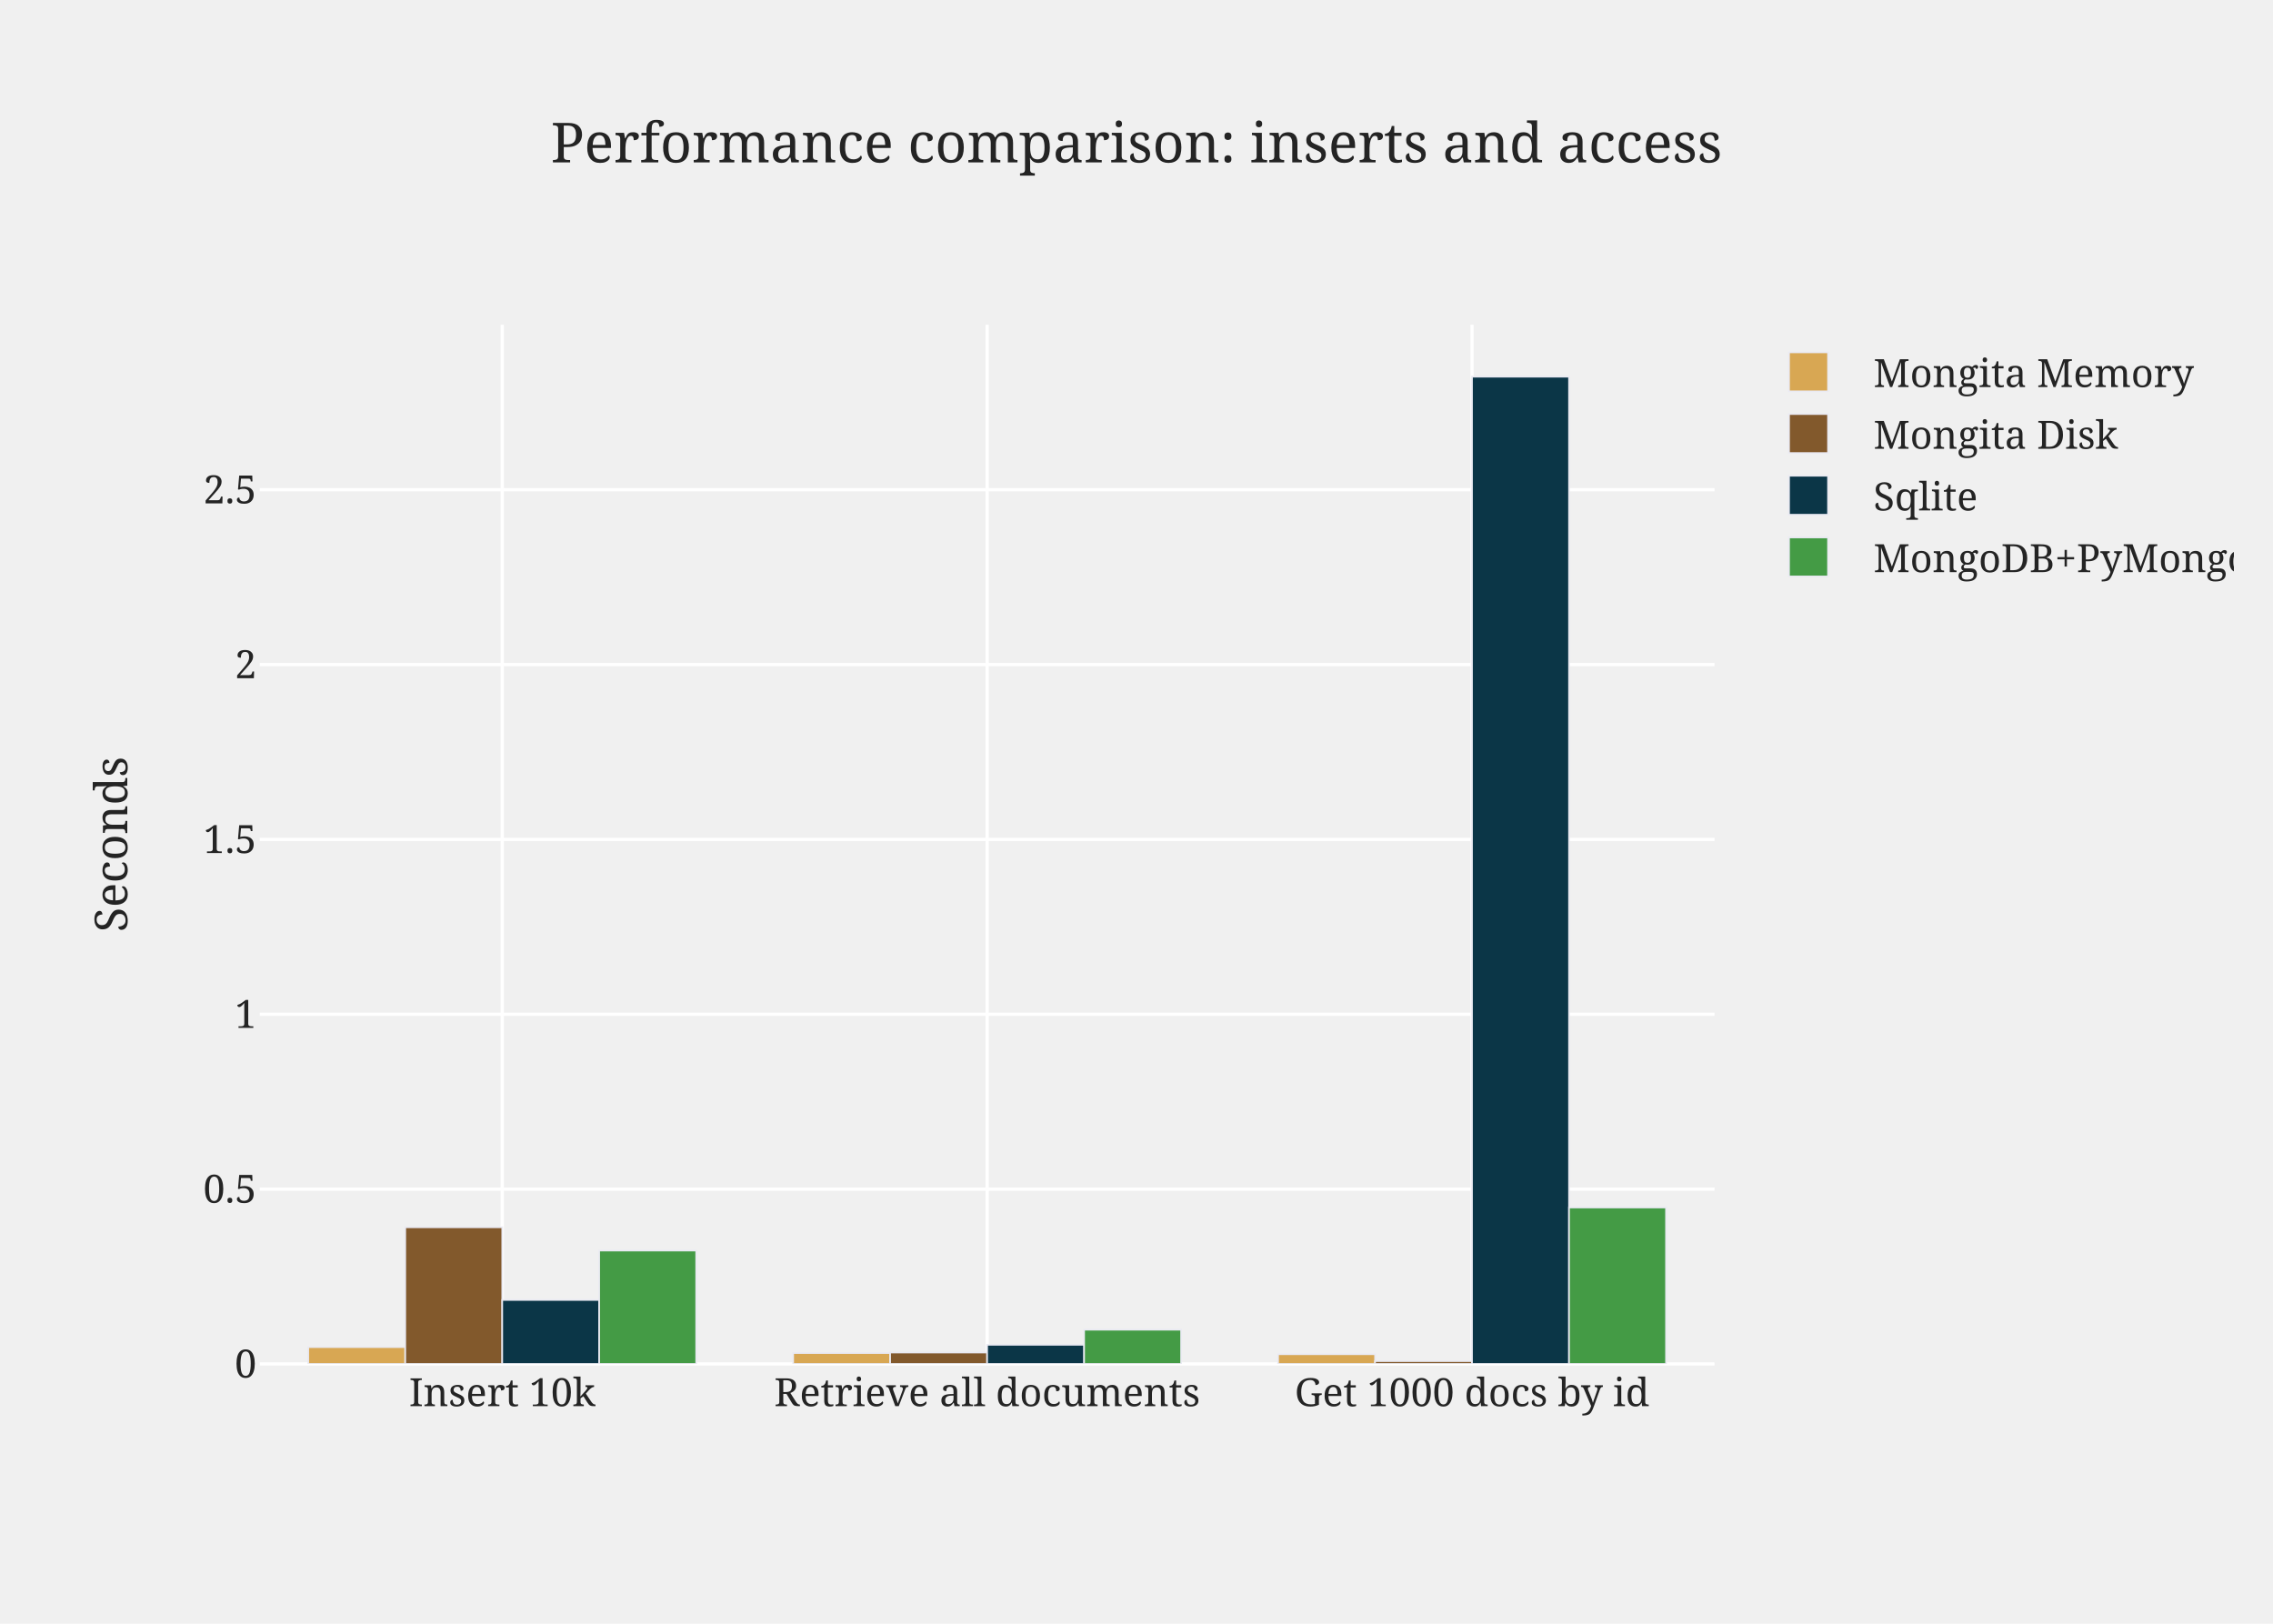
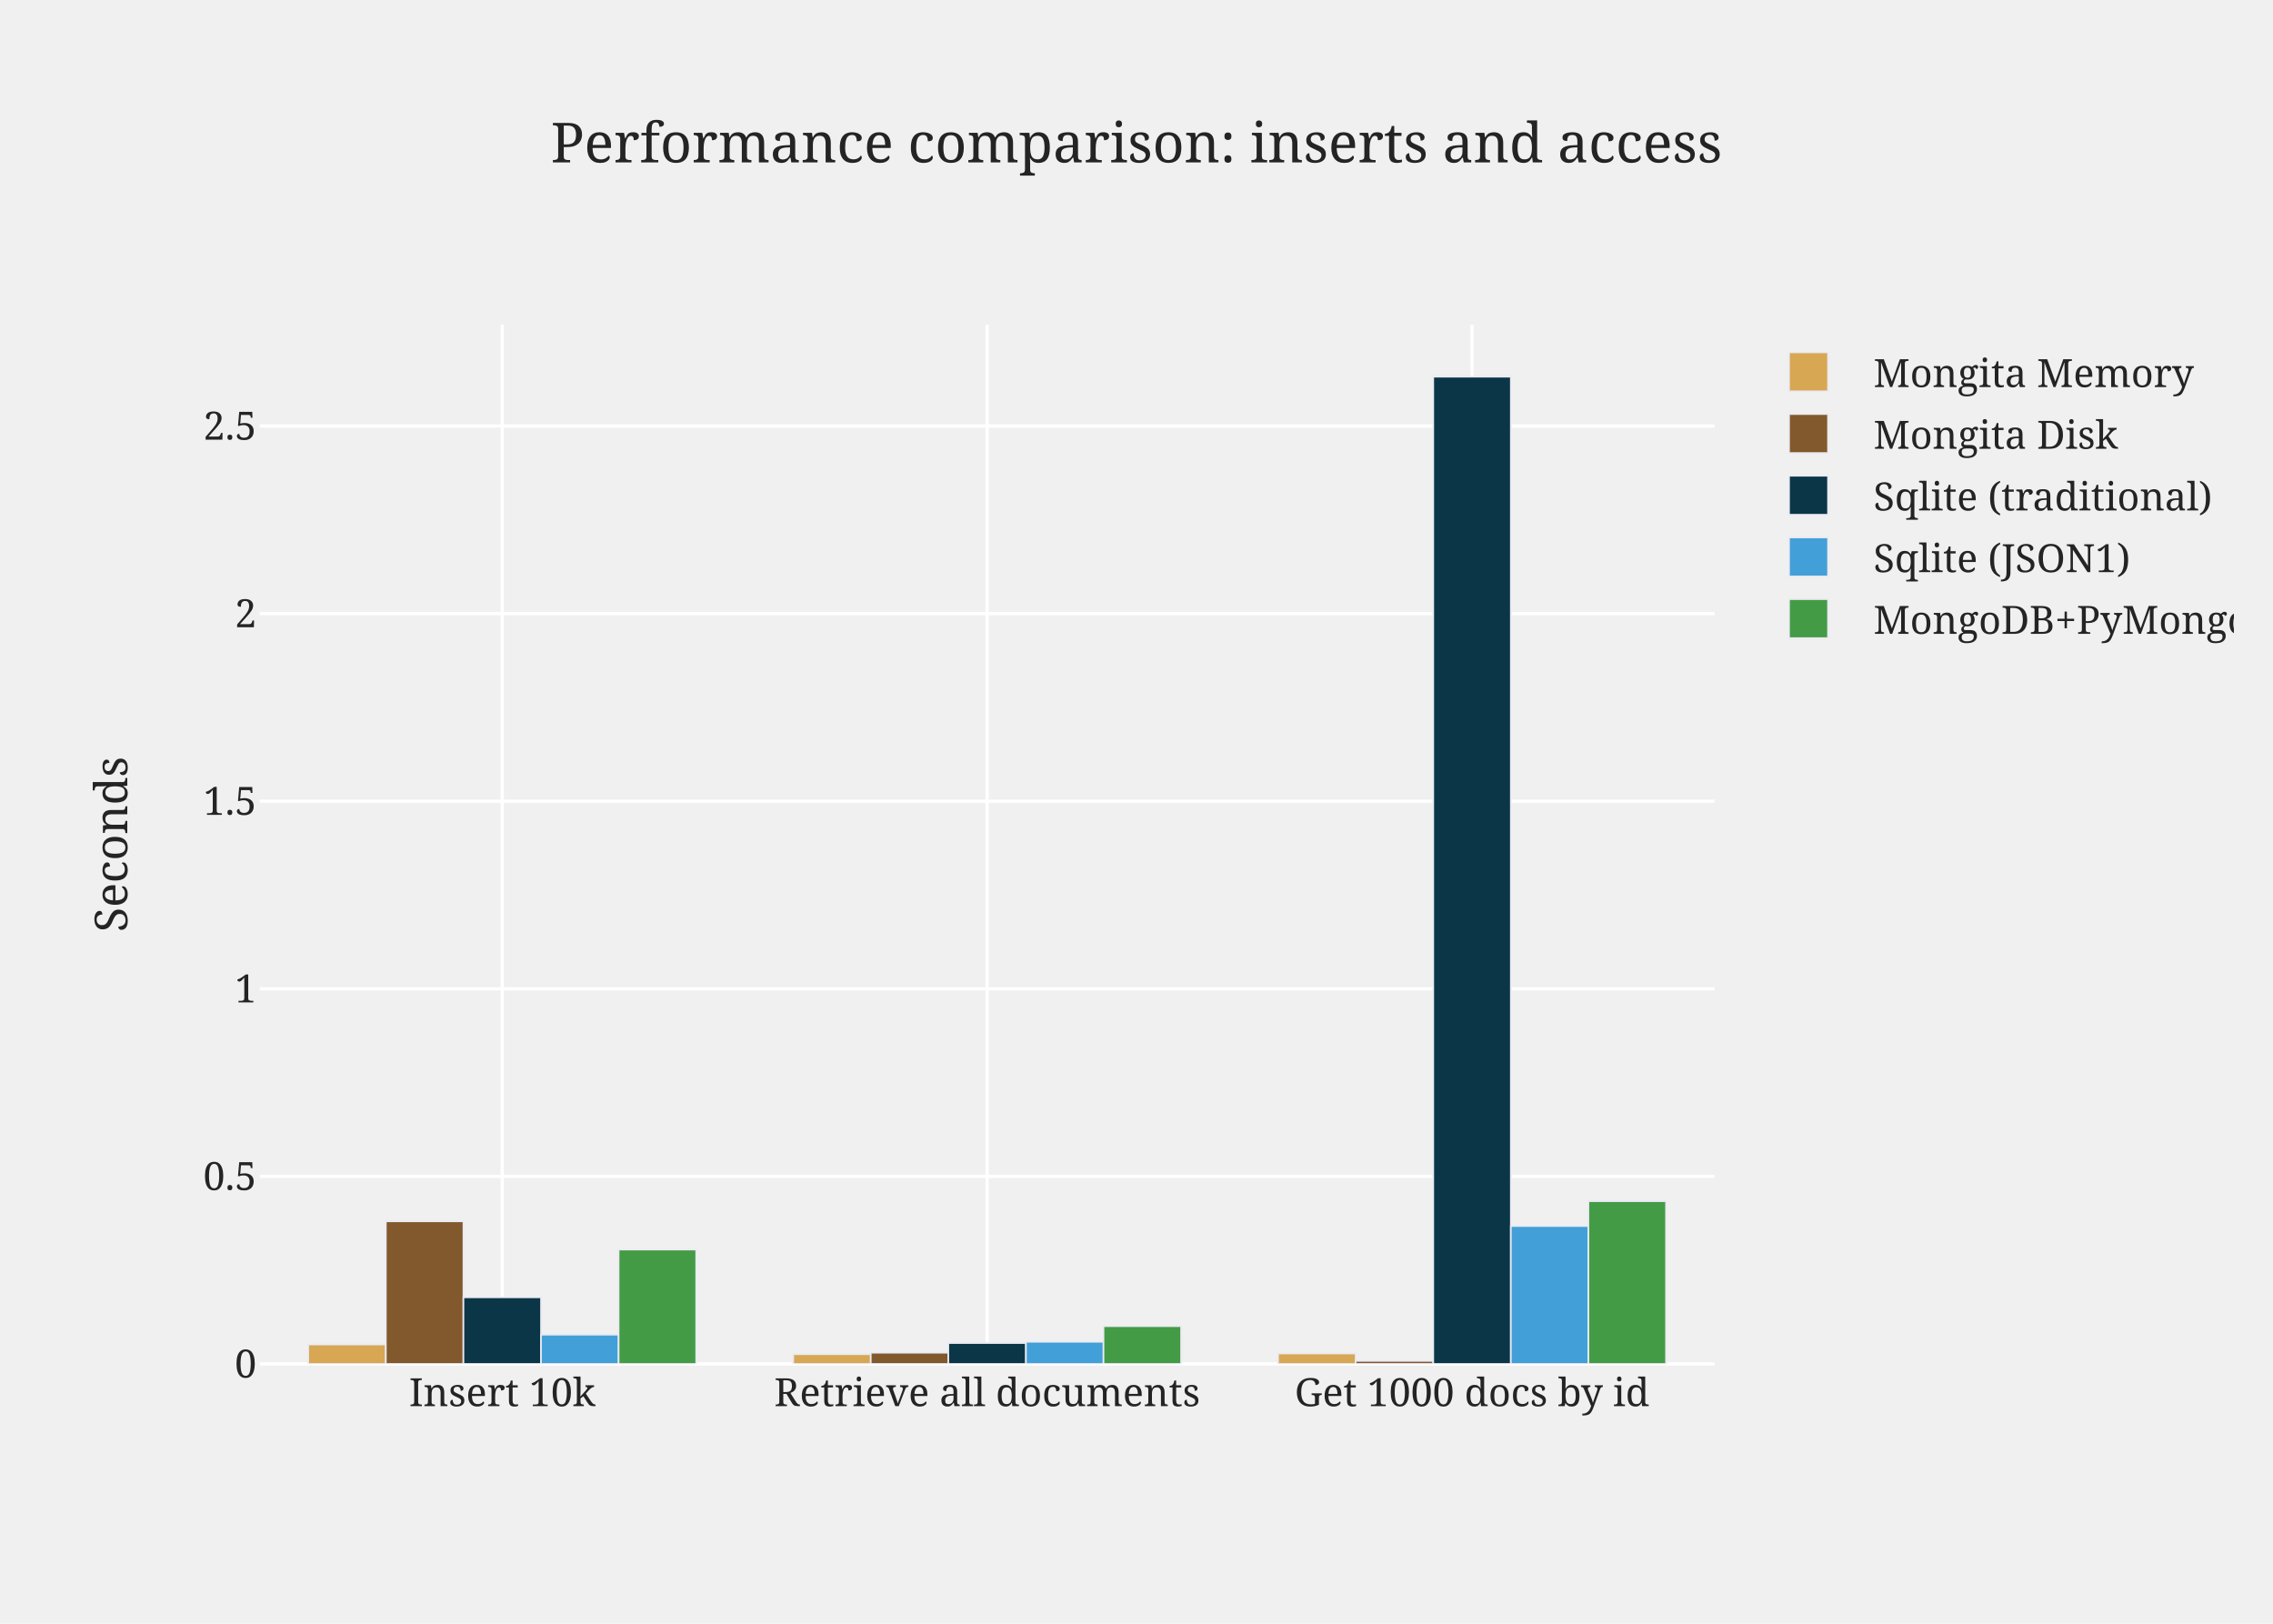
<svg xmlns="http://www.w3.org/2000/svg" class="main-svg" width="700" height="500" style="" viewBox="0 0 700 500">
  <rect x="0" y="0" width="700" height="500" style="fill: rgb(240, 240, 240); fill-opacity: 1;" />
-   <defs id="defs-b05eef">
+   <defs id="defs-8ebc35">
    <g class="clips">
-       <clipPath id="clipb05eefxyplot" class="plotclip">
+       <clipPath id="clip8ebc35xyplot" class="plotclip">
        <rect width="448" height="320" />
      </clipPath>
-       <clipPath class="axesclip" id="clipb05eefx">
+       <clipPath class="axesclip" id="clip8ebc35x">
        <rect x="80" y="0" width="448" height="500" />
      </clipPath>
-       <clipPath class="axesclip" id="clipb05eefy">
+       <clipPath class="axesclip" id="clip8ebc35y">
        <rect x="0" y="100" width="700" height="320" />
      </clipPath>
-       <clipPath class="axesclip" id="clipb05eefxy">
+       <clipPath class="axesclip" id="clip8ebc35xy">
        <rect x="80" y="100" width="448" height="320" />
      </clipPath>
    </g>
    <g class="gradients" />
  </defs>
  <g class="bglayer" />
  <g class="layer-below">
    <g class="imagelayer" />
    <g class="shapelayer" />
  </g>
  <g class="cartesianlayer">
    <g class="subplot xy">
      <g class="layer-subplot">
        <g class="shapelayer" />
        <g class="imagelayer" />
      </g>
      <g class="gridlayer">
        <g class="x">
          <path class="xgrid crisp" transform="translate(154.67,0)" d="M0,100v320" style="stroke: rgb(255, 255, 255); stroke-opacity: 1; stroke-width: 1px;" />
          <path class="xgrid crisp" transform="translate(304,0)" d="M0,100v320" style="stroke: rgb(255, 255, 255); stroke-opacity: 1; stroke-width: 1px;" />
          <path class="xgrid crisp" transform="translate(453.33,0)" d="M0,100v320" style="stroke: rgb(255, 255, 255); stroke-opacity: 1; stroke-width: 1px;" />
        </g>
        <g class="y">
-           <path class="ygrid crisp" transform="translate(0,366.16)" d="M80,0h448" style="stroke: rgb(255, 255, 255); stroke-opacity: 1; stroke-width: 1px;" />
-           <path class="ygrid crisp" transform="translate(0,312.32)" d="M80,0h448" style="stroke: rgb(255, 255, 255); stroke-opacity: 1; stroke-width: 1px;" />
-           <path class="ygrid crisp" transform="translate(0,258.48)" d="M80,0h448" style="stroke: rgb(255, 255, 255); stroke-opacity: 1; stroke-width: 1px;" />
-           <path class="ygrid crisp" transform="translate(0,204.64)" d="M80,0h448" style="stroke: rgb(255, 255, 255); stroke-opacity: 1; stroke-width: 1px;" />
-           <path class="ygrid crisp" transform="translate(0,150.8)" d="M80,0h448" style="stroke: rgb(255, 255, 255); stroke-opacity: 1; stroke-width: 1px;" />
+           <path class="ygrid crisp" transform="translate(0,362.24)" d="M80,0h448" style="stroke: rgb(255, 255, 255); stroke-opacity: 1; stroke-width: 1px;" />
+           <path class="ygrid crisp" transform="translate(0,304.48)" d="M80,0h448" style="stroke: rgb(255, 255, 255); stroke-opacity: 1; stroke-width: 1px;" />
+           <path class="ygrid crisp" transform="translate(0,246.71)" d="M80,0h448" style="stroke: rgb(255, 255, 255); stroke-opacity: 1; stroke-width: 1px;" />
+           <path class="ygrid crisp" transform="translate(0,188.95)" d="M80,0h448" style="stroke: rgb(255, 255, 255); stroke-opacity: 1; stroke-width: 1px;" />
+           <path class="ygrid crisp" transform="translate(0,131.19)" d="M80,0h448" style="stroke: rgb(255, 255, 255); stroke-opacity: 1; stroke-width: 1px;" />
        </g>
      </g>
      <g class="zerolinelayer">
        <path class="yzl zl crisp" transform="translate(0,420)" d="M80,0h448" style="stroke: rgb(255, 255, 255); stroke-opacity: 1; stroke-width: 1px;" />
      </g>
      <path class="xlines-below" />
      <path class="ylines-below" />
      <g class="overlines-below" />
      <g class="xaxislayer-below" />
      <g class="yaxislayer-below" />
      <g class="overaxes-below" />
-       <g class="plot" transform="translate(80,100)" clip-path="url('#clipb05eefxyplot')">
+       <g class="plot" transform="translate(80,100)" clip-path="url('#clip8ebc35xyplot')">
        <g class="barlayer mlayer">
          <g class="trace bars" style="opacity: 1;">
            <g class="points">
              <g class="point">
-                 <path d="M14.93,320V314.82H44.8V320Z" style="vector-effect: non-scaling-stroke; opacity: 1; stroke-width: 0.5px; fill: rgb(216, 167, 83); fill-opacity: 1; stroke: rgb(234, 234, 242); stroke-opacity: 1;" />
-               </g>
-               <g class="point">
-                 <path d="M164.27,320V316.65H194.13V320Z" style="vector-effect: non-scaling-stroke; opacity: 1; stroke-width: 0.5px; fill: rgb(216, 167, 83); fill-opacity: 1; stroke: rgb(234, 234, 242); stroke-opacity: 1;" />
-               </g>
-               <g class="point">
-                 <path d="M313.6,320V317.01H343.47V320Z" style="vector-effect: non-scaling-stroke; opacity: 1; stroke-width: 0.5px; fill: rgb(216, 167, 83); fill-opacity: 1; stroke: rgb(234, 234, 242); stroke-opacity: 1;" />
-               </g>
-             </g>
-           </g>
-           <g class="trace bars" style="opacity: 1;">
-             <g class="points">
-               <g class="point">
-                 <path d="M44.8,320V277.92H74.67V320Z" style="vector-effect: non-scaling-stroke; opacity: 1; stroke-width: 0.5px; fill: rgb(130, 89, 44); fill-opacity: 1; stroke: rgb(234, 234, 242); stroke-opacity: 1;" />
-               </g>
-               <g class="point">
-                 <path d="M194.13,320V316.49H224V320Z" style="vector-effect: non-scaling-stroke; opacity: 1; stroke-width: 0.5px; fill: rgb(130, 89, 44); fill-opacity: 1; stroke: rgb(234, 234, 242); stroke-opacity: 1;" />
-               </g>
-               <g class="point">
-                 <path d="M343.47,320V319.14H373.33V320Z" style="vector-effect: non-scaling-stroke; opacity: 1; stroke-width: 0.5px; fill: rgb(130, 89, 44); fill-opacity: 1; stroke: rgb(234, 234, 242); stroke-opacity: 1;" />
-               </g>
-             </g>
-           </g>
-           <g class="trace bars" style="opacity: 1;">
-             <g class="points">
-               <g class="point">
-                 <path d="M74.67,320V300.3H104.53V320Z" style="vector-effect: non-scaling-stroke; opacity: 1; stroke-width: 0.5px; fill: rgb(11, 54, 71); fill-opacity: 1; stroke: rgb(234, 234, 242); stroke-opacity: 1;" />
-               </g>
-               <g class="point">
-                 <path d="M224,320V314.11H253.87V320Z" style="vector-effect: non-scaling-stroke; opacity: 1; stroke-width: 0.5px; fill: rgb(11, 54, 71); fill-opacity: 1; stroke: rgb(234, 234, 242); stroke-opacity: 1;" />
-               </g>
-               <g class="point">
-                 <path d="M373.33,320V16H403.2V320Z" style="vector-effect: non-scaling-stroke; opacity: 1; stroke-width: 0.5px; fill: rgb(11, 54, 71); fill-opacity: 1; stroke: rgb(234, 234, 242); stroke-opacity: 1;" />
-               </g>
-             </g>
-           </g>
-           <g class="trace bars" style="opacity: 1;">
-             <g class="points">
-               <g class="point">
-                 <path d="M104.53,320V285.09H134.4V320Z" style="vector-effect: non-scaling-stroke; opacity: 1; stroke-width: 0.5px; fill: rgb(68, 155, 69); fill-opacity: 1; stroke: rgb(234, 234, 242); stroke-opacity: 1;" />
-               </g>
-               <g class="point">
-                 <path d="M253.87,320V309.46H283.73V320Z" style="vector-effect: non-scaling-stroke; opacity: 1; stroke-width: 0.5px; fill: rgb(68, 155, 69); fill-opacity: 1; stroke: rgb(234, 234, 242); stroke-opacity: 1;" />
-               </g>
-               <g class="point">
-                 <path d="M403.2,320V271.83H433.07V320Z" style="vector-effect: non-scaling-stroke; opacity: 1; stroke-width: 0.5px; fill: rgb(68, 155, 69); fill-opacity: 1; stroke: rgb(234, 234, 242); stroke-opacity: 1;" />
+                 <path d="M14.93,320V314.01H38.83V320Z" style="vector-effect: non-scaling-stroke; opacity: 1; stroke-width: 0.5px; fill: rgb(216, 167, 83); fill-opacity: 1; stroke: rgb(234, 234, 242); stroke-opacity: 1;" />
+               </g>
+               <g class="point">
+                 <path d="M164.27,320V317H188.16V320Z" style="vector-effect: non-scaling-stroke; opacity: 1; stroke-width: 0.5px; fill: rgb(216, 167, 83); fill-opacity: 1; stroke: rgb(234, 234, 242); stroke-opacity: 1;" />
+               </g>
+               <g class="point">
+                 <path d="M313.6,320V316.78H337.49V320Z" style="vector-effect: non-scaling-stroke; opacity: 1; stroke-width: 0.5px; fill: rgb(216, 167, 83); fill-opacity: 1; stroke: rgb(234, 234, 242); stroke-opacity: 1;" />
+               </g>
+             </g>
+           </g>
+           <g class="trace bars" style="opacity: 1;">
+             <g class="points">
+               <g class="point">
+                 <path d="M38.83,320V276.09H62.72V320Z" style="vector-effect: non-scaling-stroke; opacity: 1; stroke-width: 0.5px; fill: rgb(130, 89, 44); fill-opacity: 1; stroke: rgb(234, 234, 242); stroke-opacity: 1;" />
+               </g>
+               <g class="point">
+                 <path d="M188.16,320V316.54H212.05V320Z" style="vector-effect: non-scaling-stroke; opacity: 1; stroke-width: 0.5px; fill: rgb(130, 89, 44); fill-opacity: 1; stroke: rgb(234, 234, 242); stroke-opacity: 1;" />
+               </g>
+               <g class="point">
+                 <path d="M337.49,320V319.07H361.39V320Z" style="vector-effect: non-scaling-stroke; opacity: 1; stroke-width: 0.5px; fill: rgb(130, 89, 44); fill-opacity: 1; stroke: rgb(234, 234, 242); stroke-opacity: 1;" />
+               </g>
+             </g>
+           </g>
+           <g class="trace bars" style="opacity: 1;">
+             <g class="points">
+               <g class="point">
+                 <path d="M62.72,320V299.49H86.61V320Z" style="vector-effect: non-scaling-stroke; opacity: 1; stroke-width: 0.5px; fill: rgb(11, 54, 71); fill-opacity: 1; stroke: rgb(234, 234, 242); stroke-opacity: 1;" />
+               </g>
+               <g class="point">
+                 <path d="M212.05,320V313.57H235.95V320Z" style="vector-effect: non-scaling-stroke; opacity: 1; stroke-width: 0.5px; fill: rgb(11, 54, 71); fill-opacity: 1; stroke: rgb(234, 234, 242); stroke-opacity: 1;" />
+               </g>
+               <g class="point">
+                 <path d="M361.39,320V16H385.28V320Z" style="vector-effect: non-scaling-stroke; opacity: 1; stroke-width: 0.5px; fill: rgb(11, 54, 71); fill-opacity: 1; stroke: rgb(234, 234, 242); stroke-opacity: 1;" />
+               </g>
+             </g>
+           </g>
+           <g class="trace bars" style="opacity: 1;">
+             <g class="points">
+               <g class="point">
+                 <path d="M86.61,320V310.99H110.51V320Z" style="vector-effect: non-scaling-stroke; opacity: 1; stroke-width: 0.5px; fill: rgb(67, 159, 216); fill-opacity: 1; stroke: rgb(234, 234, 242); stroke-opacity: 1;" />
+               </g>
+               <g class="point">
+                 <path d="M235.95,320V313.18H259.84V320Z" style="vector-effect: non-scaling-stroke; opacity: 1; stroke-width: 0.5px; fill: rgb(67, 159, 216); fill-opacity: 1; stroke: rgb(234, 234, 242); stroke-opacity: 1;" />
+               </g>
+               <g class="point">
+                 <path d="M385.28,320V277.54H409.17V320Z" style="vector-effect: non-scaling-stroke; opacity: 1; stroke-width: 0.5px; fill: rgb(67, 159, 216); fill-opacity: 1; stroke: rgb(234, 234, 242); stroke-opacity: 1;" />
+               </g>
+             </g>
+           </g>
+           <g class="trace bars" style="opacity: 1;">
+             <g class="points">
+               <g class="point">
+                 <path d="M110.51,320V284.78H134.4V320Z" style="vector-effect: non-scaling-stroke; opacity: 1; stroke-width: 0.5px; fill: rgb(68, 155, 69); fill-opacity: 1; stroke: rgb(234, 234, 242); stroke-opacity: 1;" />
+               </g>
+               <g class="point">
+                 <path d="M259.84,320V308.37H283.73V320Z" style="vector-effect: non-scaling-stroke; opacity: 1; stroke-width: 0.5px; fill: rgb(68, 155, 69); fill-opacity: 1; stroke: rgb(234, 234, 242); stroke-opacity: 1;" />
+               </g>
+               <g class="point">
+                 <path d="M409.17,320V269.89H433.07V320Z" style="vector-effect: non-scaling-stroke; opacity: 1; stroke-width: 0.5px; fill: rgb(68, 155, 69); fill-opacity: 1; stroke: rgb(234, 234, 242); stroke-opacity: 1;" />
              </g>
            </g>
          </g>
        </g>
      </g>
      <g class="overplot" />
      <path class="xlines-above crisp" style="fill: none;" d="M0,0" />
      <path class="ylines-above crisp" style="fill: none;" d="M0,0" />
      <g class="overlines-above" />
      <g class="xaxislayer-above">
        <g class="xtick">
          <text text-anchor="middle" x="0" y="433" transform="translate(154.67,0)" style="font-family: Garamond; font-size: 12px; fill: rgb(36, 36, 36); fill-opacity: 1; white-space: pre;">Insert 10k</text>
        </g>
        <g class="xtick">
          <text text-anchor="middle" x="0" y="433" transform="translate(304,0)" style="font-family: Garamond; font-size: 12px; fill: rgb(36, 36, 36); fill-opacity: 1; white-space: pre;">Retrieve all documents</text>
        </g>
        <g class="xtick">
          <text text-anchor="middle" x="0" y="433" transform="translate(453.33,0)" style="font-family: Garamond; font-size: 12px; fill: rgb(36, 36, 36); fill-opacity: 1; white-space: pre;">Get 1000 docs by id</text>
        </g>
      </g>
      <g class="yaxislayer-above">
        <g class="ytick">
          <text text-anchor="end" x="79" y="4.2" transform="translate(0,420)" style="font-family: Garamond; font-size: 12px; fill: rgb(36, 36, 36); fill-opacity: 1; white-space: pre;">0</text>
        </g>
        <g class="ytick">
-           <text text-anchor="end" x="79" y="4.2" transform="translate(0,366.16)" style="font-family: Garamond; font-size: 12px; fill: rgb(36, 36, 36); fill-opacity: 1; white-space: pre;">0.5</text>
-         </g>
-         <g class="ytick">
-           <text text-anchor="end" x="79" y="4.2" transform="translate(0,312.32)" style="font-family: Garamond; font-size: 12px; fill: rgb(36, 36, 36); fill-opacity: 1; white-space: pre;">1</text>
-         </g>
-         <g class="ytick">
-           <text text-anchor="end" x="79" y="4.2" transform="translate(0,258.48)" style="font-family: Garamond; font-size: 12px; fill: rgb(36, 36, 36); fill-opacity: 1; white-space: pre;">1.5</text>
-         </g>
-         <g class="ytick">
-           <text text-anchor="end" x="79" y="4.2" transform="translate(0,204.64)" style="font-family: Garamond; font-size: 12px; fill: rgb(36, 36, 36); fill-opacity: 1; white-space: pre;">2</text>
-         </g>
-         <g class="ytick">
-           <text text-anchor="end" x="79" y="4.2" transform="translate(0,150.8)" style="font-family: Garamond; font-size: 12px; fill: rgb(36, 36, 36); fill-opacity: 1; white-space: pre;">2.5</text>
+           <text text-anchor="end" x="79" y="4.2" transform="translate(0,362.24)" style="font-family: Garamond; font-size: 12px; fill: rgb(36, 36, 36); fill-opacity: 1; white-space: pre;">0.5</text>
+         </g>
+         <g class="ytick">
+           <text text-anchor="end" x="79" y="4.2" transform="translate(0,304.48)" style="font-family: Garamond; font-size: 12px; fill: rgb(36, 36, 36); fill-opacity: 1; white-space: pre;">1</text>
+         </g>
+         <g class="ytick">
+           <text text-anchor="end" x="79" y="4.2" transform="translate(0,246.71)" style="font-family: Garamond; font-size: 12px; fill: rgb(36, 36, 36); fill-opacity: 1; white-space: pre;">1.5</text>
+         </g>
+         <g class="ytick">
+           <text text-anchor="end" x="79" y="4.2" transform="translate(0,188.95)" style="font-family: Garamond; font-size: 12px; fill: rgb(36, 36, 36); fill-opacity: 1; white-space: pre;">2</text>
+         </g>
+         <g class="ytick">
+           <text text-anchor="end" x="79" y="4.2" transform="translate(0,131.19)" style="font-family: Garamond; font-size: 12px; fill: rgb(36, 36, 36); fill-opacity: 1; white-space: pre;">2.5</text>
        </g>
      </g>
      <g class="overaxes-above" />
    </g>
  </g>
  <g class="polarlayer" />
  <g class="ternarylayer" />
  <g class="geolayer" />
  <g class="funnelarealayer" />
  <g class="pielayer" />
  <g class="treemaplayer" />
  <g class="sunburstlayer" />
  <g class="glimages" />
-   <defs id="topdefs-b05eef">
+   <defs id="topdefs-8ebc35">
    <g class="clips" />
-     <clipPath id="legendb05eef">
-       <rect width="151" height="86" x="0" y="0" />
+     <clipPath id="legend8ebc35">
+       <rect width="151" height="105" x="0" y="0" />
    </clipPath>
  </defs>
  <g class="layer-above">
    <g class="imagelayer" />
    <g class="shapelayer" />
  </g>
  <g class="infolayer">
    <g class="legend" pointer-events="all" transform="translate(536.96,100)">
-       <rect class="bg" shape-rendering="crispEdges" style="stroke: rgb(68, 68, 68); stroke-opacity: 1; fill: rgb(240, 240, 240); fill-opacity: 1; stroke-width: 0px;" width="151" height="86" x="0" y="0" />
-       <g class="scrollbox" transform="" clip-path="url('#legendb05eef')">
+       <rect class="bg" shape-rendering="crispEdges" style="stroke: rgb(68, 68, 68); stroke-opacity: 1; fill: rgb(240, 240, 240); fill-opacity: 1; stroke-width: 0px;" width="151" height="105" x="0" y="0" />
+       <g class="scrollbox" transform="" clip-path="url('#legend8ebc35')">
        <g class="groups">
          <g class="traces" style="opacity: 1;" transform="translate(0,14.5)">
            <text class="legendtext" text-anchor="start" x="40" y="4.68" style="font-family: Garamond; font-size: 12px; fill: rgb(36, 36, 36); fill-opacity: 1; white-space: pre;">Mongita Memory</text>
            <g class="layers" style="opacity: 1;">
              <g class="legendfill" />
              <g class="legendlines" />
              <g class="legendsymbols">
                <g class="legendpoints">
                  <path class="legendundefined" d="M6,6H-6V-6H6Z" transform="translate(20,0)" style="stroke-width: 0.5px; fill: rgb(216, 167, 83); fill-opacity: 1; stroke: rgb(234, 234, 242); stroke-opacity: 1;" />
                </g>
              </g>
            </g>
            <rect class="legendtoggle" x="0" y="-9.5" width="145.453" height="19" style="fill: rgb(0, 0, 0); fill-opacity: 0;" />
          </g>
          <g class="traces" style="opacity: 1;" transform="translate(0,33.5)">
            <text class="legendtext" text-anchor="start" x="40" y="4.68" style="font-family: Garamond; font-size: 12px; fill: rgb(36, 36, 36); fill-opacity: 1; white-space: pre;">Mongita Disk</text>
            <g class="layers" style="opacity: 1;">
              <g class="legendfill" />
              <g class="legendlines" />
              <g class="legendsymbols">
                <g class="legendpoints">
                  <path class="legendundefined" d="M6,6H-6V-6H6Z" transform="translate(20,0)" style="stroke-width: 0.5px; fill: rgb(130, 89, 44); fill-opacity: 1; stroke: rgb(234, 234, 242); stroke-opacity: 1;" />
                </g>
              </g>
            </g>
            <rect class="legendtoggle" x="0" y="-9.5" width="145.453" height="19" style="fill: rgb(0, 0, 0); fill-opacity: 0;" />
          </g>
          <g class="traces" style="opacity: 1;" transform="translate(0,52.5)">
-             <text class="legendtext" text-anchor="start" x="40" y="4.68" style="font-family: Garamond; font-size: 12px; fill: rgb(36, 36, 36); fill-opacity: 1; white-space: pre;">Sqlite</text>
+             <text class="legendtext" text-anchor="start" x="40" y="4.68" style="font-family: Garamond; font-size: 12px; fill: rgb(36, 36, 36); fill-opacity: 1; white-space: pre;">Sqlite (traditional)</text>
            <g class="layers" style="opacity: 1;">
              <g class="legendfill" />
              <g class="legendlines" />
              <g class="legendsymbols">
                <g class="legendpoints">
                  <path class="legendundefined" d="M6,6H-6V-6H6Z" transform="translate(20,0)" style="stroke-width: 0.5px; fill: rgb(11, 54, 71); fill-opacity: 1; stroke: rgb(234, 234, 242); stroke-opacity: 1;" />
                </g>
              </g>
            </g>
            <rect class="legendtoggle" x="0" y="-9.5" width="145.453" height="19" style="fill: rgb(0, 0, 0); fill-opacity: 0;" />
          </g>
          <g class="traces" style="opacity: 1;" transform="translate(0,71.5)">
+             <text class="legendtext" text-anchor="start" x="40" y="4.68" style="font-family: Garamond; font-size: 12px; fill: rgb(36, 36, 36); fill-opacity: 1; white-space: pre;">Sqlite (JSON1)</text>
+             <g class="layers" style="opacity: 1;">
+               <g class="legendfill" />
+               <g class="legendlines" />
+               <g class="legendsymbols">
+                 <g class="legendpoints">
+                   <path class="legendundefined" d="M6,6H-6V-6H6Z" transform="translate(20,0)" style="stroke-width: 0.5px; fill: rgb(67, 159, 216); fill-opacity: 1; stroke: rgb(234, 234, 242); stroke-opacity: 1;" />
+                 </g>
+               </g>
+             </g>
+             <rect class="legendtoggle" x="0" y="-9.5" width="145.453" height="19" style="fill: rgb(0, 0, 0); fill-opacity: 0;" />
+           </g>
+           <g class="traces" style="opacity: 1;" transform="translate(0,90.5)">
            <text class="legendtext" text-anchor="start" x="40" y="4.68" style="font-family: Garamond; font-size: 12px; fill: rgb(36, 36, 36); fill-opacity: 1; white-space: pre;">MongoDB+PyMongo</text>
            <g class="layers" style="opacity: 1;">
              <g class="legendfill" />
              <g class="legendlines" />
              <g class="legendsymbols">
                <g class="legendpoints">
                  <path class="legendundefined" d="M6,6H-6V-6H6Z" transform="translate(20,0)" style="stroke-width: 0.5px; fill: rgb(68, 155, 69); fill-opacity: 1; stroke: rgb(234, 234, 242); stroke-opacity: 1;" />
                </g>
              </g>
            </g>
            <rect class="legendtoggle" x="0" y="-9.5" width="145.453" height="19" style="fill: rgb(0, 0, 0); fill-opacity: 0;" />
          </g>
        </g>
      </g>
      <rect class="scrollbar" rx="20" ry="3" width="0" height="0" style="fill: rgb(128, 139, 164); fill-opacity: 1;" x="0" y="0" />
    </g>
    <g class="g-gtitle">
      <text class="gtitle" x="350" y="50" text-anchor="middle" dy="0em" style="font-family: Garamond; font-size: 17px; fill: rgb(36, 36, 36); opacity: 1; font-weight: normal; white-space: pre;">Performance comparison: inserts and access</text>
    </g>
    <g class="g-xtitle" />
    <g class="g-ytitle">
      <text class="ytitle" transform="rotate(-90,39.2,260)" x="39.2" y="260" text-anchor="middle" style="font-family: Garamond; font-size: 14px; fill: rgb(36, 36, 36); opacity: 1; font-weight: normal; white-space: pre;">Seconds</text>
    </g>
  </g>
</svg>
